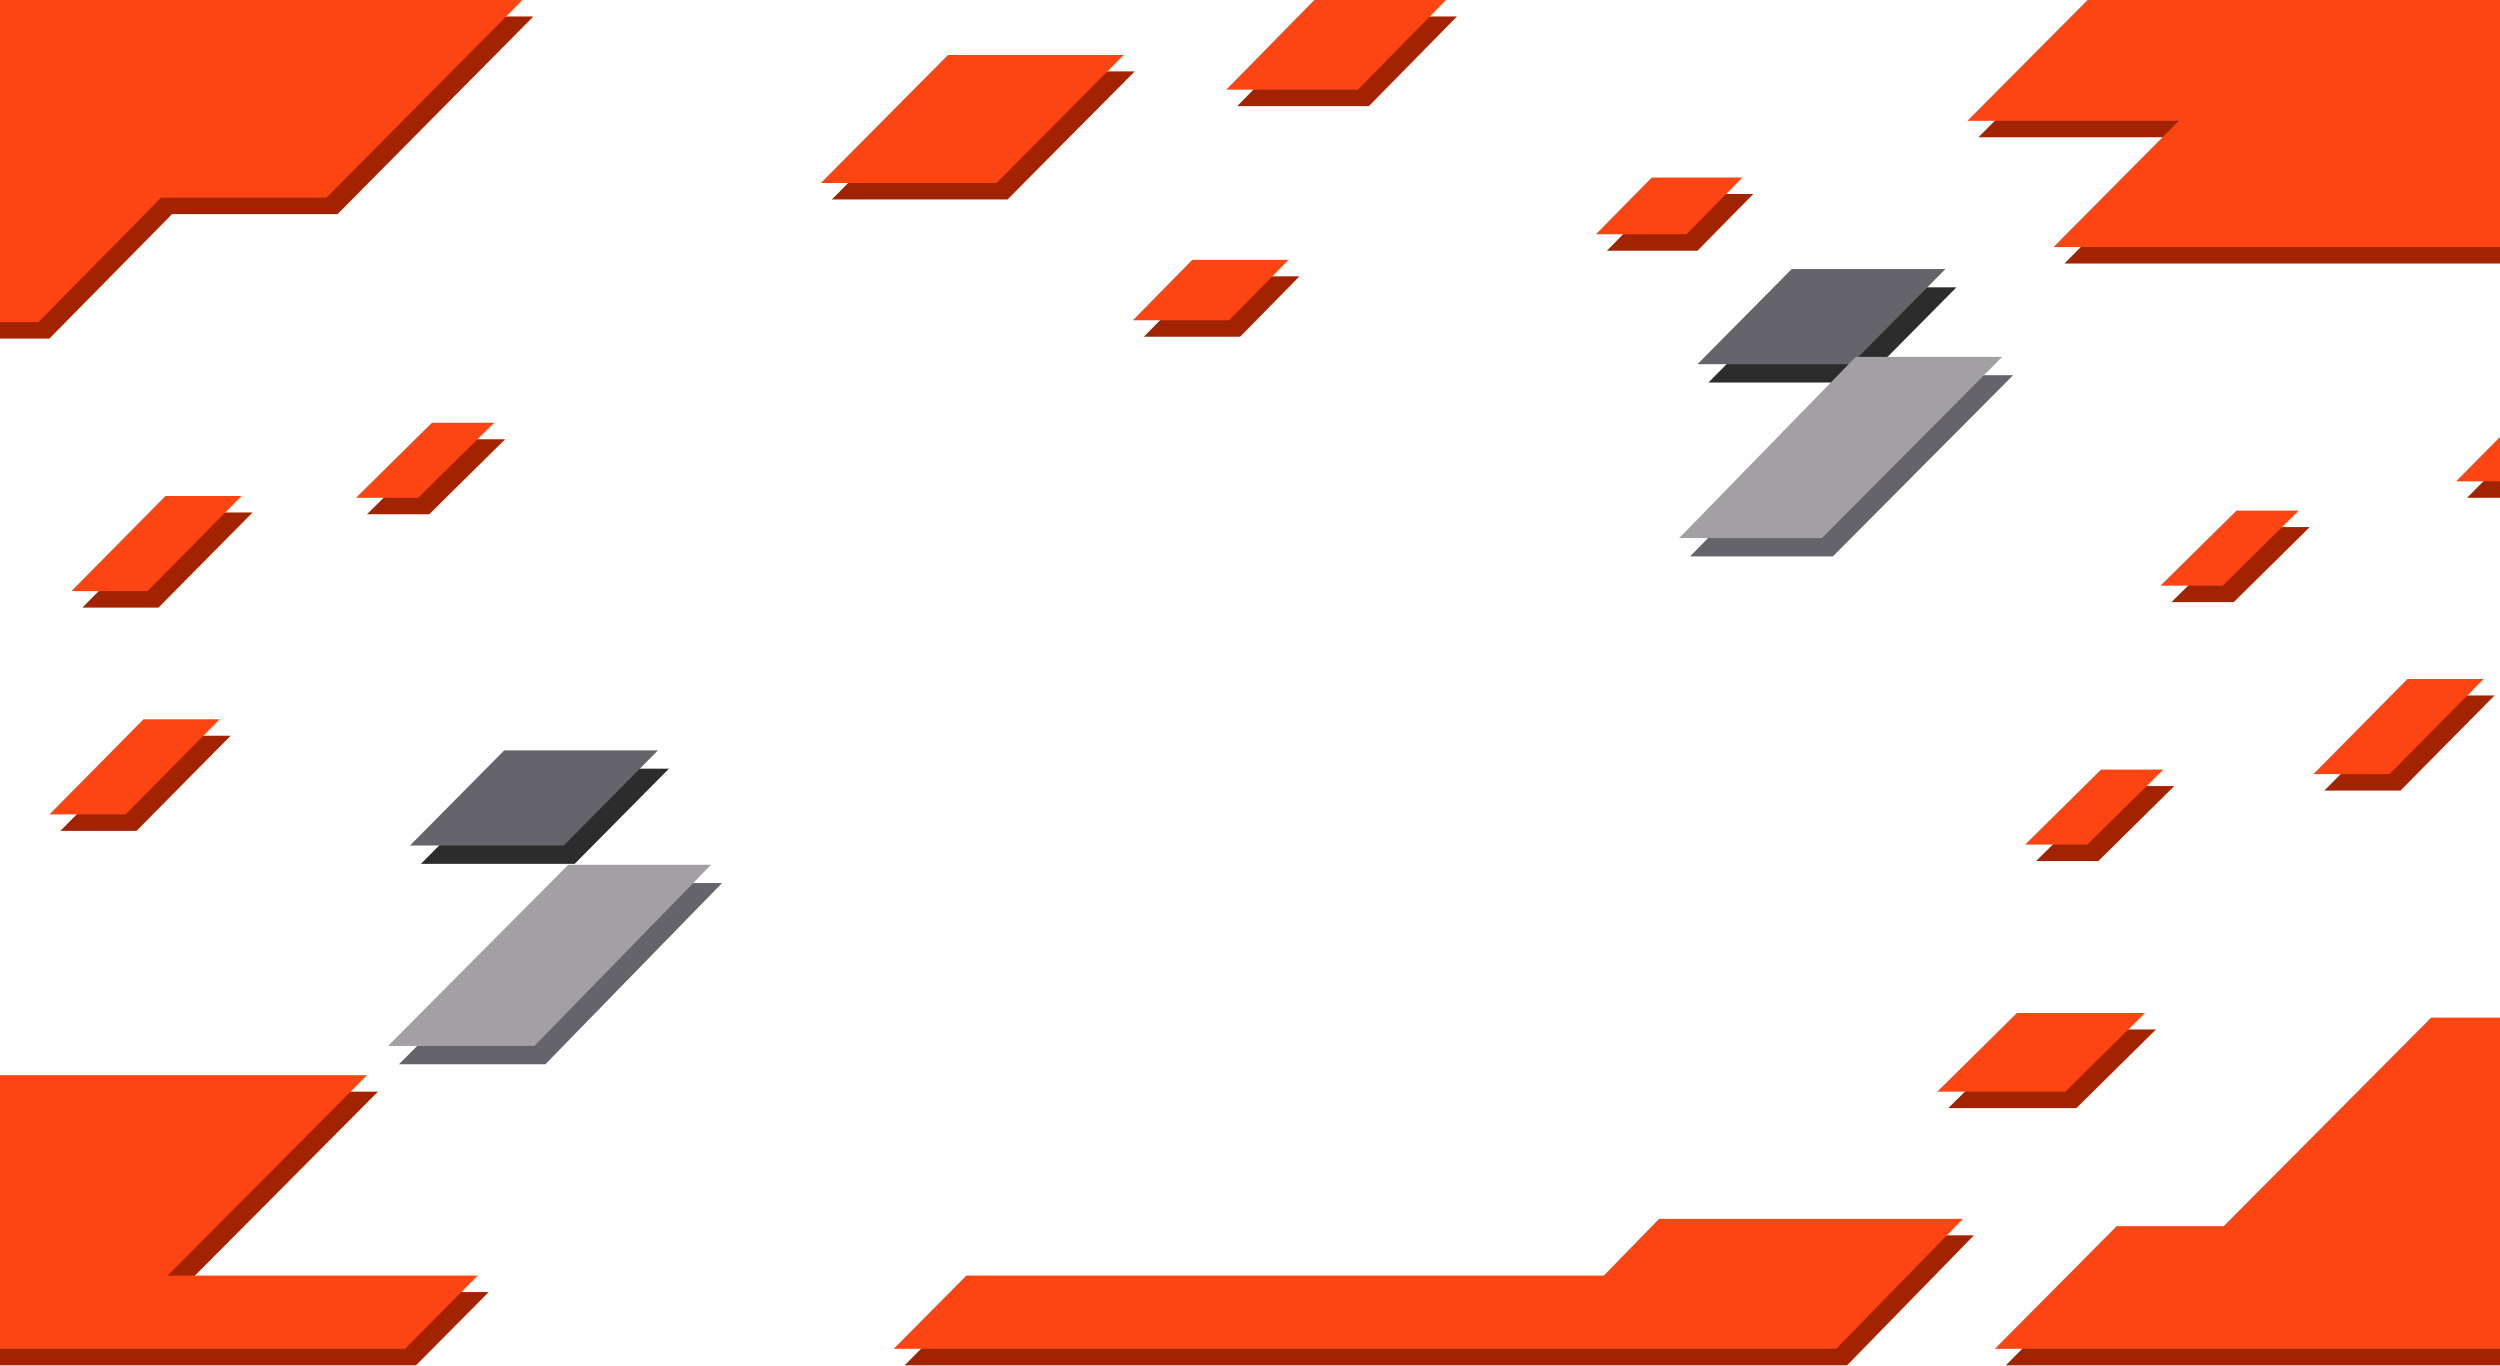
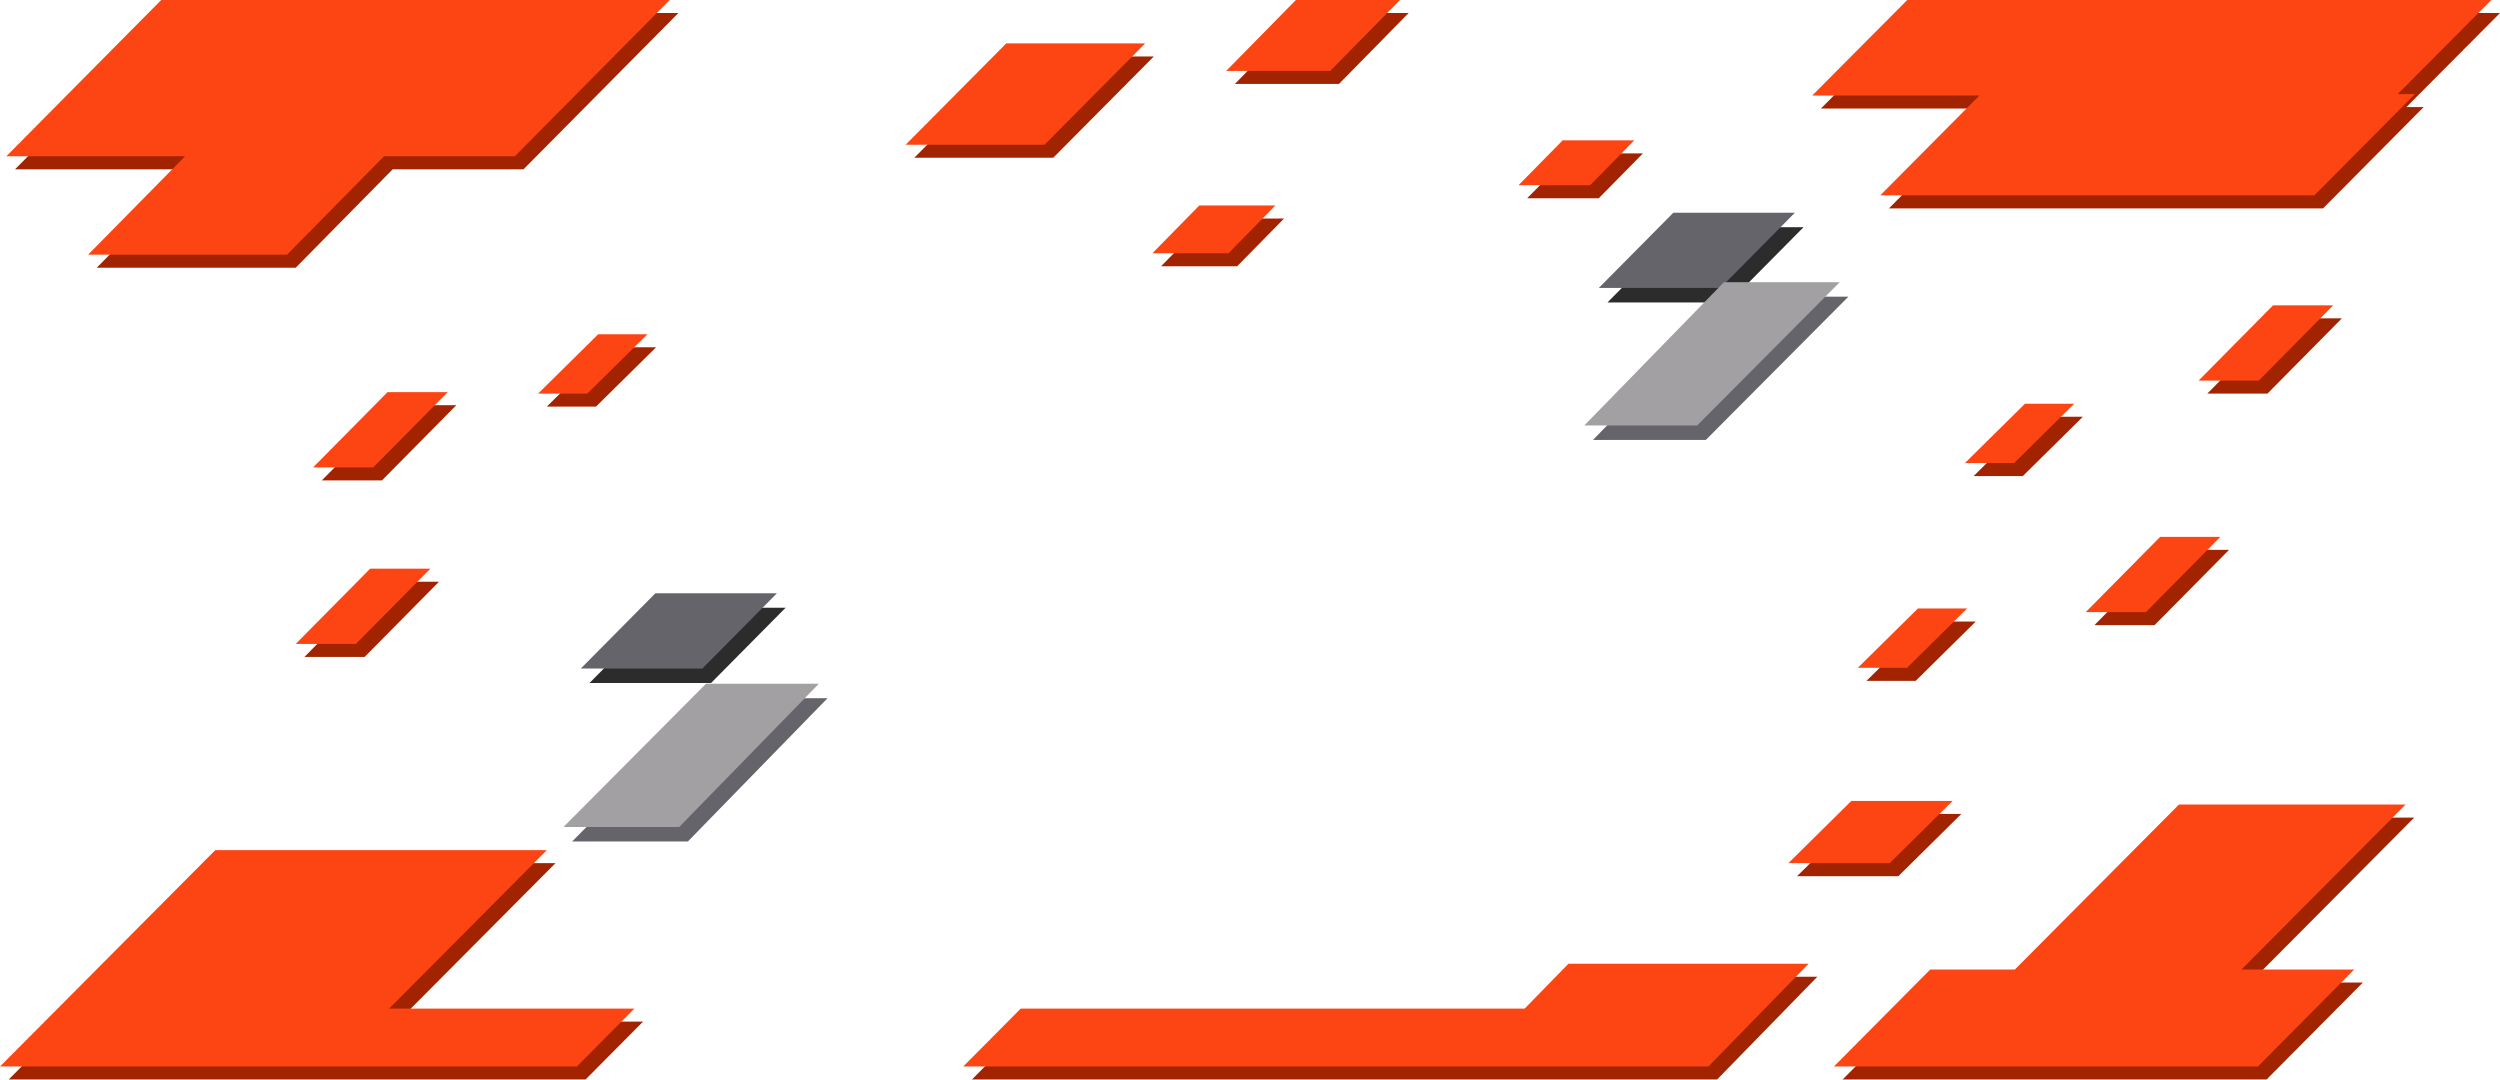
- <svg xmlns="http://www.w3.org/2000/svg" id="Div" width="1366" height="746" viewBox="0 0 1366 746">
+ <svg xmlns="http://www.w3.org/2000/svg" id="Div" width="1727.655" height="746" viewBox="0 0 1727.655 746">
  <defs>
    <style>
      .cls-1 {
        fill: #a12300;
      }

      .cls-1, .cls-2, .cls-3, .cls-4, .cls-5 {
        fill-rule: evenodd;
      }

      .cls-2 {
        fill: #fc4513;
      }

      .cls-3 {
        fill: #2c2c2c;
      }

      .cls-4 {
        fill: #65646a;
      }

      .cls-5 {
        fill: #a2a0a3;
      }
    </style>
  </defs>
-   <path id="矩形_48_拷貝_4" data-name="矩形 48 拷貝 4" class="cls-1" d="M206.482,636.5L97.532,746H267.011L227.29,786H-171.366L-22.617,636.5h229.1ZM200.489,321L242,280h34l-41.511,41h-34ZM620,79l-69.511,70h-96L524,79h96ZM882.272,746l30.239-31h166l-69.26,71H494.29l39.721-40H882.272Zm573.238-27-66.53,67h-293l66.53-67h293ZM1221,719l113.4-114h156.62l-113.4,114H1221Zm220.01-459-51.43,52H1348l51.43-52h41.58ZM1270,472l51.43-52h41.58l-51.43,52H1270Zm158-288H1128l68.52-69H1081l65.65-66h403.62l-64.66,65h11.9ZM1064.5,645.5l43.51-43h70l-43.51,43h-70ZM1262.01,328l-41.51,41h-34l41.51-41h34ZM1112.5,510.5l41.51-41h34l-41.51,41h-34ZM927.482,177H877.993l30.518-31H958ZM747.927,98H676l48.149-49h71.928ZM677.574,224H624.992l32.426-33H710ZM96.418,320H138L86.574,372H44.992ZM32.992,494l51.426-52H126L74.574,494H32.992ZM184.4,157H93.992L26.974,225H-110.5l67.018-68H-167L-59.973,49h351.4Z" transform="translate(0 -40)" />
-   <path id="矩形_48_拷貝_5" data-name="矩形 48 拷貝 5" class="cls-2" d="M200.482,627.5L91.532,737H261.011L221.29,777H-177.366L-28.617,627.5h229.1ZM194.489,312L236,271h34l-41.511,41h-34ZM614,70l-69.511,70h-96L518,70h96ZM876.272,737l30.239-31h166l-69.26,71H488.29l39.721-40H876.272Zm573.238-27-66.53,67h-293l66.53-67h293ZM1215,710l113.4-114h156.62l-113.4,114H1215Zm220.01-459-51.43,52H1342l51.43-52h41.58ZM1264,463l51.43-52h41.58l-51.43,52H1264Zm158-288H1122l68.52-69H1075l65.65-66h403.62l-64.66,65h11.9ZM1058.5,636.5l43.51-43h70l-43.51,43h-70ZM1256.01,319l-41.51,41h-34l41.51-41h34ZM1106.5,501.5l41.51-41h34l-41.51,41h-34ZM921.482,168H871.993l30.518-31H952ZM741.927,89H670l48.149-49h71.928ZM671.574,215H618.992l32.426-33H704ZM90.418,311H132L80.574,363H38.992ZM26.992,485l51.426-52H120L68.574,485H26.992ZM178.4,148H87.992L20.974,216H-116.5l67.018-68H-173L-65.973,40h351.4Z" transform="translate(0 -40)" />
-   <path id="矩形_49" data-name="矩形 49" class="cls-3" d="M985,197h84l-51.51,52h-84ZM314,512H230l51.511-52h84Z" transform="translate(0 -40)" />
-   <path id="矩形_49_拷貝" data-name="矩形 49 拷貝" class="cls-4" d="M979,187h84l-51.51,52h-84ZM308,502H224l51.511-52h84Z" transform="translate(0 -40)" />
-   <path id="矩形_48_拷貝" data-name="矩形 48 拷貝" class="cls-4" d="M1020,245h80l-98.51,99h-78ZM298,621.5H218l98.511-99h78Z" transform="translate(0 -40)" />
-   <path id="矩形_48_拷貝_2" data-name="矩形 48 拷貝 2" class="cls-5" d="M1014,235h80l-98.511,99h-78ZM292,611.5H212l98.511-99h78Z" transform="translate(0 -40)" />
+   <path id="矩形_48_拷貝_4" data-name="矩形 48 拷貝 4" class="cls-1" d="M523.482,636.5L414.532,746H584.011L544.29,786H145.634L294.383,636.5h229.1ZM517.489,321L559,280h34l-41.511,41h-34ZM937,79l-69.511,70h-96L841,79h96Zm262.27,667,30.24-31h166l-69.26,71H811.29l39.721-40H1199.27Zm573.24-27-66.53,67h-293l66.53-67h293ZM1538,719l113.4-114h156.62l-113.4,114H1538Zm220.01-459-51.43,52H1665l51.43-52h41.58ZM1587,472l51.43-52h41.58l-51.43,52H1587Zm158-288H1445l68.52-69H1398l65.65-66h403.62l-64.66,65h11.9ZM1381.5,645.5l43.51-43h70l-43.51,43h-70ZM1579.01,328l-41.51,41h-34l41.51-41h34ZM1429.5,510.5l41.51-41h34l-41.51,41h-34ZM1244.48,177h-49.49l30.52-31H1275ZM1064.93,98H993l48.15-49h71.93ZM994.574,224H941.992l32.426-33H1027ZM413.418,320H455l-51.426,52H361.992ZM349.992,494l51.426-52H443l-51.426,52H349.992ZM501.4,157H410.992l-67.018,68H206.5l67.018-68H150L257.027,49h351.4Z" transform="translate(-139.625 -40)" />
+   <path id="矩形_48_拷貝_5" data-name="矩形 48 拷貝 5" class="cls-2" d="M517.482,627.5L408.532,737H578.011L538.29,777H139.634L288.383,627.5h229.1ZM511.489,312L553,271h34l-41.511,41h-34ZM931,70l-69.511,70h-96L835,70h96Zm262.27,667,30.24-31h166l-69.26,71H805.29l39.721-40H1193.27Zm573.24-27-66.53,67h-293l66.53-67h293ZM1532,710l113.4-114h156.62l-113.4,114H1532Zm220.01-459-51.43,52H1659l51.43-52h41.58ZM1581,463l51.43-52h41.58l-51.43,52H1581Zm158-288H1439l68.52-69H1392l65.65-66h403.62l-64.66,65h11.9ZM1375.5,636.5l43.51-43h70l-43.51,43h-70ZM1573.01,319l-41.51,41h-34l41.51-41h34ZM1423.5,501.5l41.51-41h34l-41.51,41h-34ZM1238.48,168h-49.49l30.52-31H1269ZM1058.93,89H987l48.15-49h71.93ZM988.574,215H935.992l32.426-33H1021ZM407.418,311H449l-51.426,52H355.992ZM343.992,485l51.426-52H437l-51.426,52H343.992ZM495.4,148H404.992l-67.018,68H200.5l67.018-68H144L251.027,40h351.4Z" transform="translate(-139.625 -40)" />
+   <path id="矩形_49" data-name="矩形 49" class="cls-3" d="M1302,197h84l-51.51,52h-84ZM631,512H547l51.511-52h84Z" transform="translate(-139.625 -40)" />
+   <path id="矩形_49_拷貝" data-name="矩形 49 拷貝" class="cls-4" d="M1296,187h84l-51.51,52h-84ZM625,502H541l51.511-52h84Z" transform="translate(-139.625 -40)" />
+   <path id="矩形_48_拷貝" data-name="矩形 48 拷貝" class="cls-4" d="M1337,245h80l-98.51,99h-78ZM615,621.5H535l98.511-99h78Z" transform="translate(-139.625 -40)" />
+   <path id="矩形_48_拷貝_2" data-name="矩形 48 拷貝 2" class="cls-5" d="M1331,235h80l-98.51,99h-78ZM609,611.5H529l98.511-99h78Z" transform="translate(-139.625 -40)" />
</svg>
